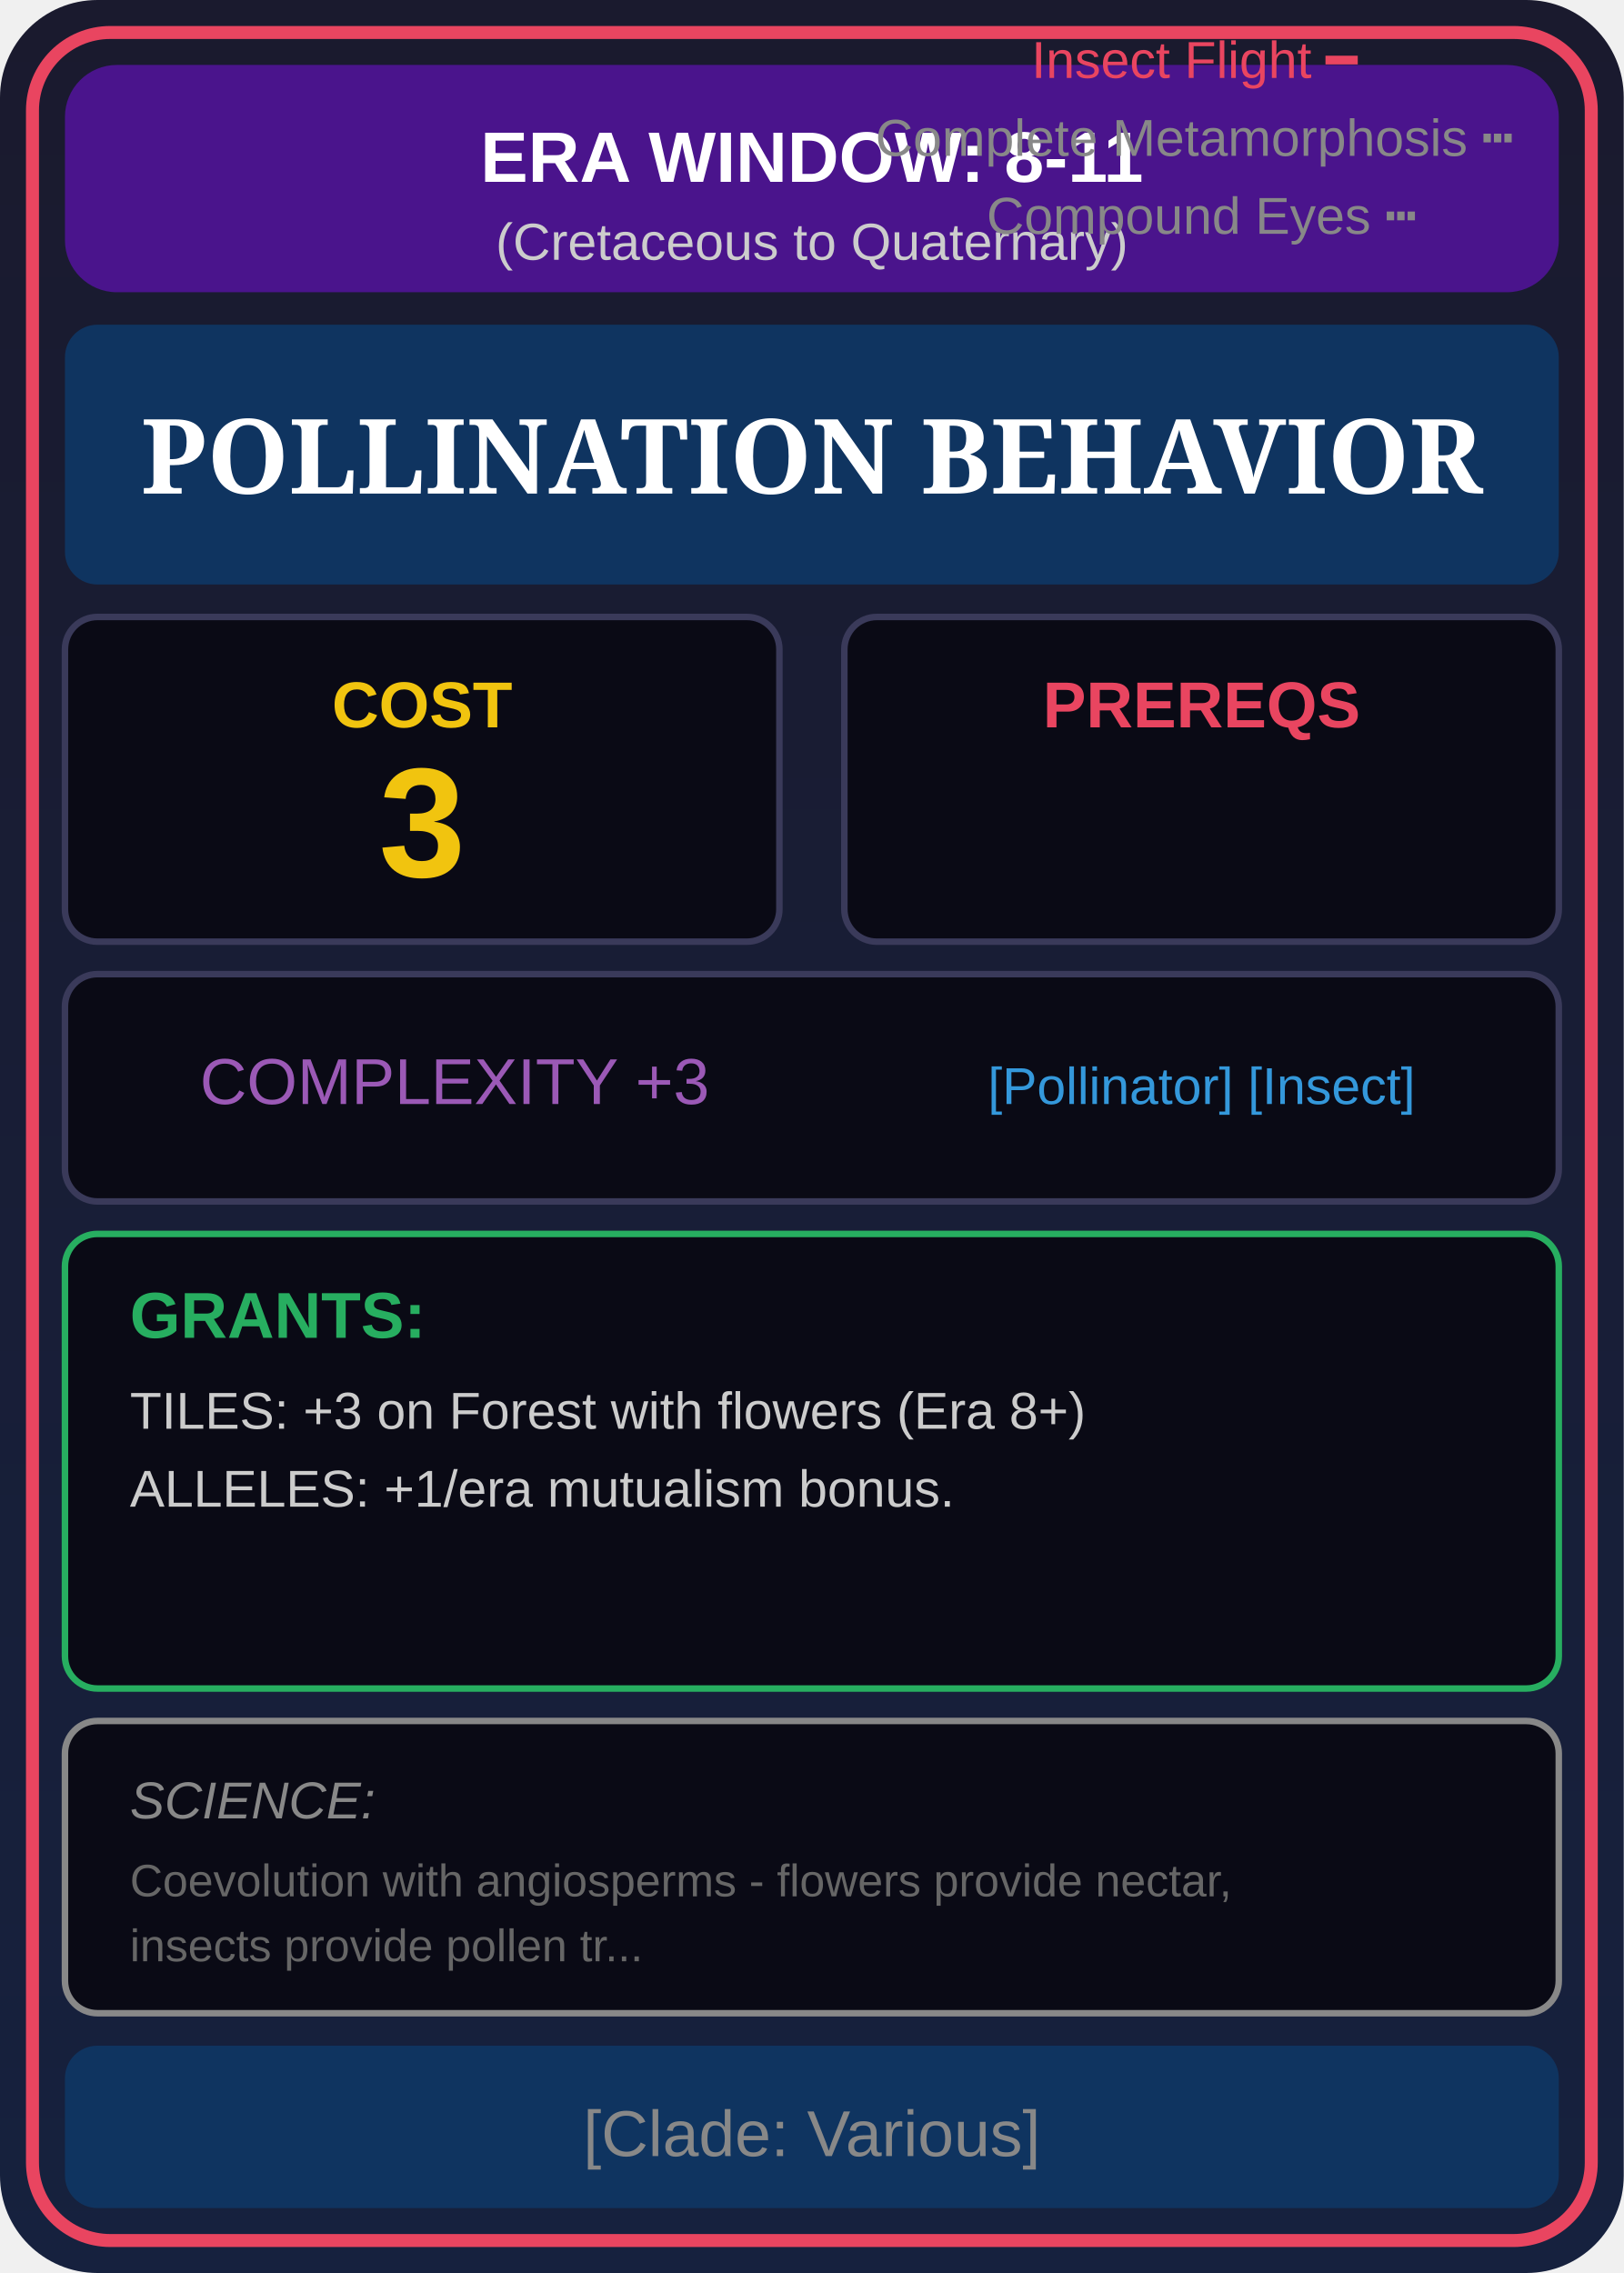
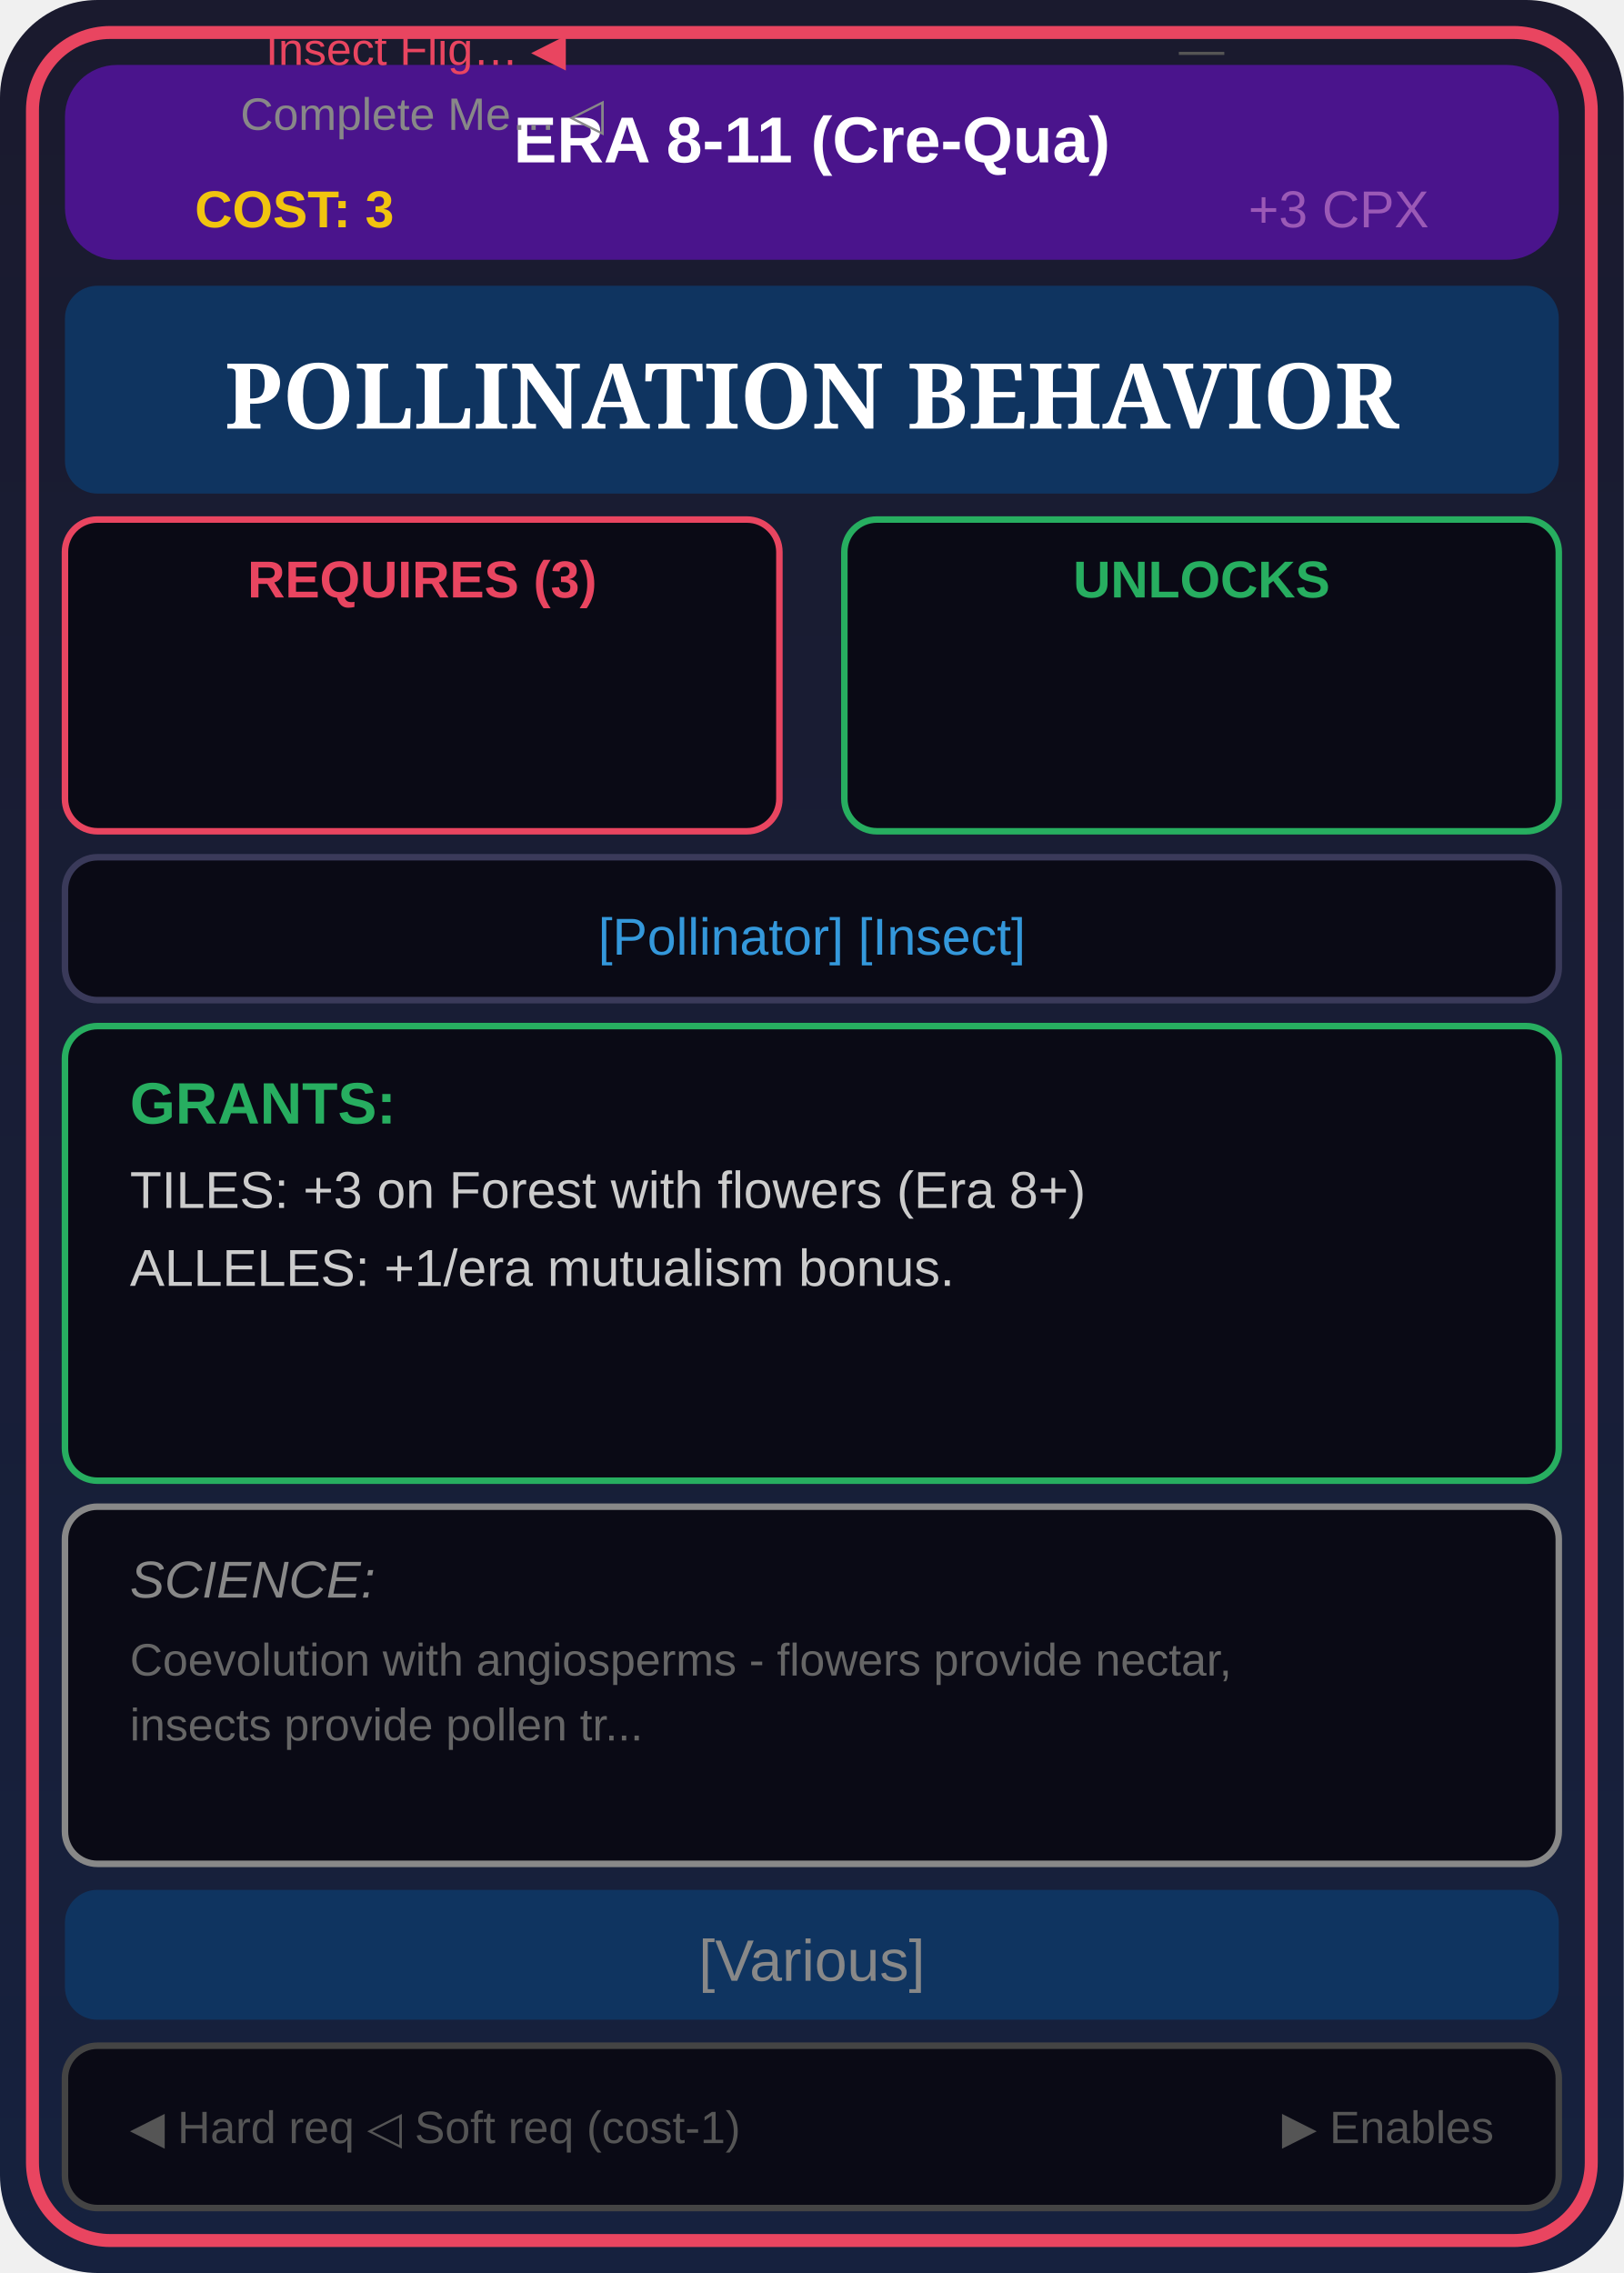
<svg xmlns="http://www.w3.org/2000/svg" viewBox="0 0 250 350" width="250" height="350">
  <defs>
    <linearGradient id="cardBg" x1="0%" y1="0%" x2="0%" y2="100%">
      <stop offset="0%" style="stop-color:#1a1a2e" />
      <stop offset="100%" style="stop-color:#16213e" />
    </linearGradient>
    <linearGradient id="eraGrad" x1="0%" y1="0%" x2="100%" y2="0%">
      <stop offset="0%" style="stop-color:#4a148c" />
      <stop offset="100%" style="stop-color:#4a148c" />
    </linearGradient>
  </defs>
  <rect width="250" height="350" fill="url(#cardBg)" rx="15" />
  <rect x="5" y="5" width="240" height="340" fill="none" stroke="#e94560" stroke-width="2" rx="12" />
-   <rect x="10" y="10" width="230" height="35" fill="url(#eraGrad)" rx="8" />
-   <text x="125" y="28" font-family="Arial" font-size="11" fill="#fff" text-anchor="middle" font-weight="bold">ERA WINDOW: 8-11</text>
-   <text x="125" y="40" font-family="Arial" font-size="8" fill="#ccc" text-anchor="middle">(Cretaceous to Quaternary)</text>
-   <rect x="10" y="50" width="230" height="40" fill="#0f3460" rx="5" />
-   <text x="125" y="76" font-family="Georgia" font-size="16" fill="#fff" text-anchor="middle" font-weight="bold">POLLINATION BEHAVIOR</text>
-   <rect x="10" y="95" width="110" height="50" fill="#0a0a15" stroke="#3a3a5a" rx="5" />
-   <text x="65" y="112" font-family="Arial" font-size="10" fill="#f1c40f" text-anchor="middle" font-weight="bold">COST</text>
-   <text x="65" y="135" font-family="Arial" font-size="24" fill="#f1c40f" text-anchor="middle" font-weight="bold">3</text>
-   <rect x="130" y="95" width="110" height="50" fill="#0a0a15" stroke="#3a3a5a" rx="5" />
-   <text x="185" y="112" font-family="Arial" font-size="10" fill="#e94560" text-anchor="middle" font-weight="bold">PREREQS</text>
-   <text font-family="Arial" font-size="8" text-anchor="middle">
-     <tspan x="185" dy="12" fill="#e94560">Insect Flight ━</tspan>
-     <tspan x="185" dy="12" fill="#888">Complete Metamorphosis ┅</tspan>
-     <tspan x="185" dy="12" fill="#888">Compound Eyes ┅</tspan>
+   <rect x="10" y="10" width="230" height="30" fill="url(#eraGrad)" rx="8" />
+   <text x="125" y="25" font-family="Arial" font-size="10" fill="#fff" text-anchor="middle" font-weight="bold">ERA 8-11 (Cre-Qua)</text>
+   <text x="30" y="35" font-family="Arial" font-size="8" fill="#f1c40f" font-weight="bold">COST: 3</text>
+   <text x="220" y="35" font-family="Arial" font-size="8" fill="#9b59b6" text-anchor="end">+3 CPX</text>
+   <rect x="10" y="44" width="230" height="32" fill="#0f3460" rx="5" />
+   <text x="125" y="66" font-family="Georgia" font-size="14" fill="#fff" text-anchor="middle" font-weight="bold">POLLINATION BEHAVIOR</text>
+   <rect x="10" y="80" width="110" height="48" fill="#0a0a15" stroke="#e94560" rx="5" />
+   <text x="65" y="92" font-family="Arial" font-size="8" fill="#e94560" text-anchor="middle" font-weight="bold">REQUIRES (3)</text>
+   <text font-family="Arial" font-size="7" text-anchor="middle">
+     <tspan x="65" dy="10" fill="#e94560">Insect Flig… ◀</tspan>
+     <tspan x="65" dy="10" fill="#888">Complete Me… ◁</tspan>
  </text>
-   <rect x="10" y="150" width="230" height="35" fill="#0a0a15" stroke="#3a3a5a" rx="5" />
-   <text x="70" y="170" font-family="Arial" font-size="10" fill="#9b59b6" text-anchor="middle">COMPLEXITY +3</text>
-   <text x="185" y="170" font-family="Arial" font-size="8" fill="#3498db" text-anchor="middle">[Pollinator] [Insect]</text>
-   <rect x="10" y="190" width="230" height="70" fill="#0a0a15" stroke="#27ae60" rx="5" />
-   <text x="20" y="206" font-family="Arial" font-size="10" fill="#27ae60" font-weight="bold">GRANTS:</text>
-   <text x="20" y="220" font-family="Arial" font-size="8" fill="#ccc">TILES: +3 on Forest with flowers (Era 8+)</text>
-   <text x="20" y="232" font-family="Arial" font-size="8" fill="#ccc">ALLELES: +1/era mutualism bonus.</text>
-   <text x="20" y="244" font-family="Arial" font-size="8" fill="#ccc" />
-   <rect x="10" y="265" width="230" height="45" fill="#0a0a15" stroke="#888" rx="5" />
-   <text x="20" y="280" font-family="Arial" font-size="8" fill="#888" font-style="italic">SCIENCE:</text>
-   <text x="20" y="292" font-family="Arial" font-size="7" fill="#666">Coevolution with angiosperms - flowers provide nectar, </text>
-   <text x="20" y="302" font-family="Arial" font-size="7" fill="#666">insects provide pollen tr...</text>
-   <rect x="10" y="315" width="230" height="25" fill="#0f3460" rx="5" />
-   <text x="125" y="332" font-family="Arial" font-size="10" fill="#888" text-anchor="middle">[Clade: Various]</text>
+   <rect x="130" y="80" width="110" height="48" fill="#0a0a15" stroke="#27ae60" rx="5" />
+   <text x="185" y="92" font-family="Arial" font-size="8" fill="#27ae60" text-anchor="middle" font-weight="bold">UNLOCKS</text>
+   <text font-family="Arial" font-size="7" text-anchor="middle">
+     <tspan x="185" dy="10" fill="#555">—</tspan>
+   </text>
+   <rect x="10" y="132" width="230" height="22" fill="#0a0a15" stroke="#3a3a5a" rx="5" />
+   <text x="125" y="147" font-family="Arial" font-size="8" fill="#3498db" text-anchor="middle">[Pollinator] [Insect]</text>
+   <rect x="10" y="158" width="230" height="70" fill="#0a0a15" stroke="#27ae60" rx="5" />
+   <text x="20" y="173" font-family="Arial" font-size="9" fill="#27ae60" font-weight="bold">GRANTS:</text>
+   <text x="20" y="186" font-family="Arial" font-size="8" fill="#ccc">TILES: +3 on Forest with flowers (Era 8+)</text>
+   <text x="20" y="198" font-family="Arial" font-size="8" fill="#ccc">ALLELES: +1/era mutualism bonus.</text>
+   <text x="20" y="210" font-family="Arial" font-size="8" fill="#ccc" />
+   <rect x="10" y="232" width="230" height="55" fill="#0a0a15" stroke="#888" rx="5" />
+   <text x="20" y="246" font-family="Arial" font-size="8" fill="#888" font-style="italic">SCIENCE:</text>
+   <text x="20" y="258" font-family="Arial" font-size="7" fill="#666">Coevolution with angiosperms - flowers provide nectar, </text>
+   <text x="20" y="268" font-family="Arial" font-size="7" fill="#666">insects provide pollen tr...</text>
+   <rect x="10" y="291" width="230" height="20" fill="#0f3460" rx="5" />
+   <text x="125" y="305" font-family="Arial" font-size="9" fill="#888" text-anchor="middle">[Various]</text>
+   <rect x="10" y="315" width="230" height="25" fill="#0a0a15" stroke="#444" rx="5" />
+   <text x="20" y="330" font-family="Arial" font-size="7" fill="#555">◀ Hard req  ◁ Soft req (cost-1)</text>
+   <text x="230" y="330" font-family="Arial" font-size="7" fill="#555" text-anchor="end">▶ Enables</text>
</svg>
